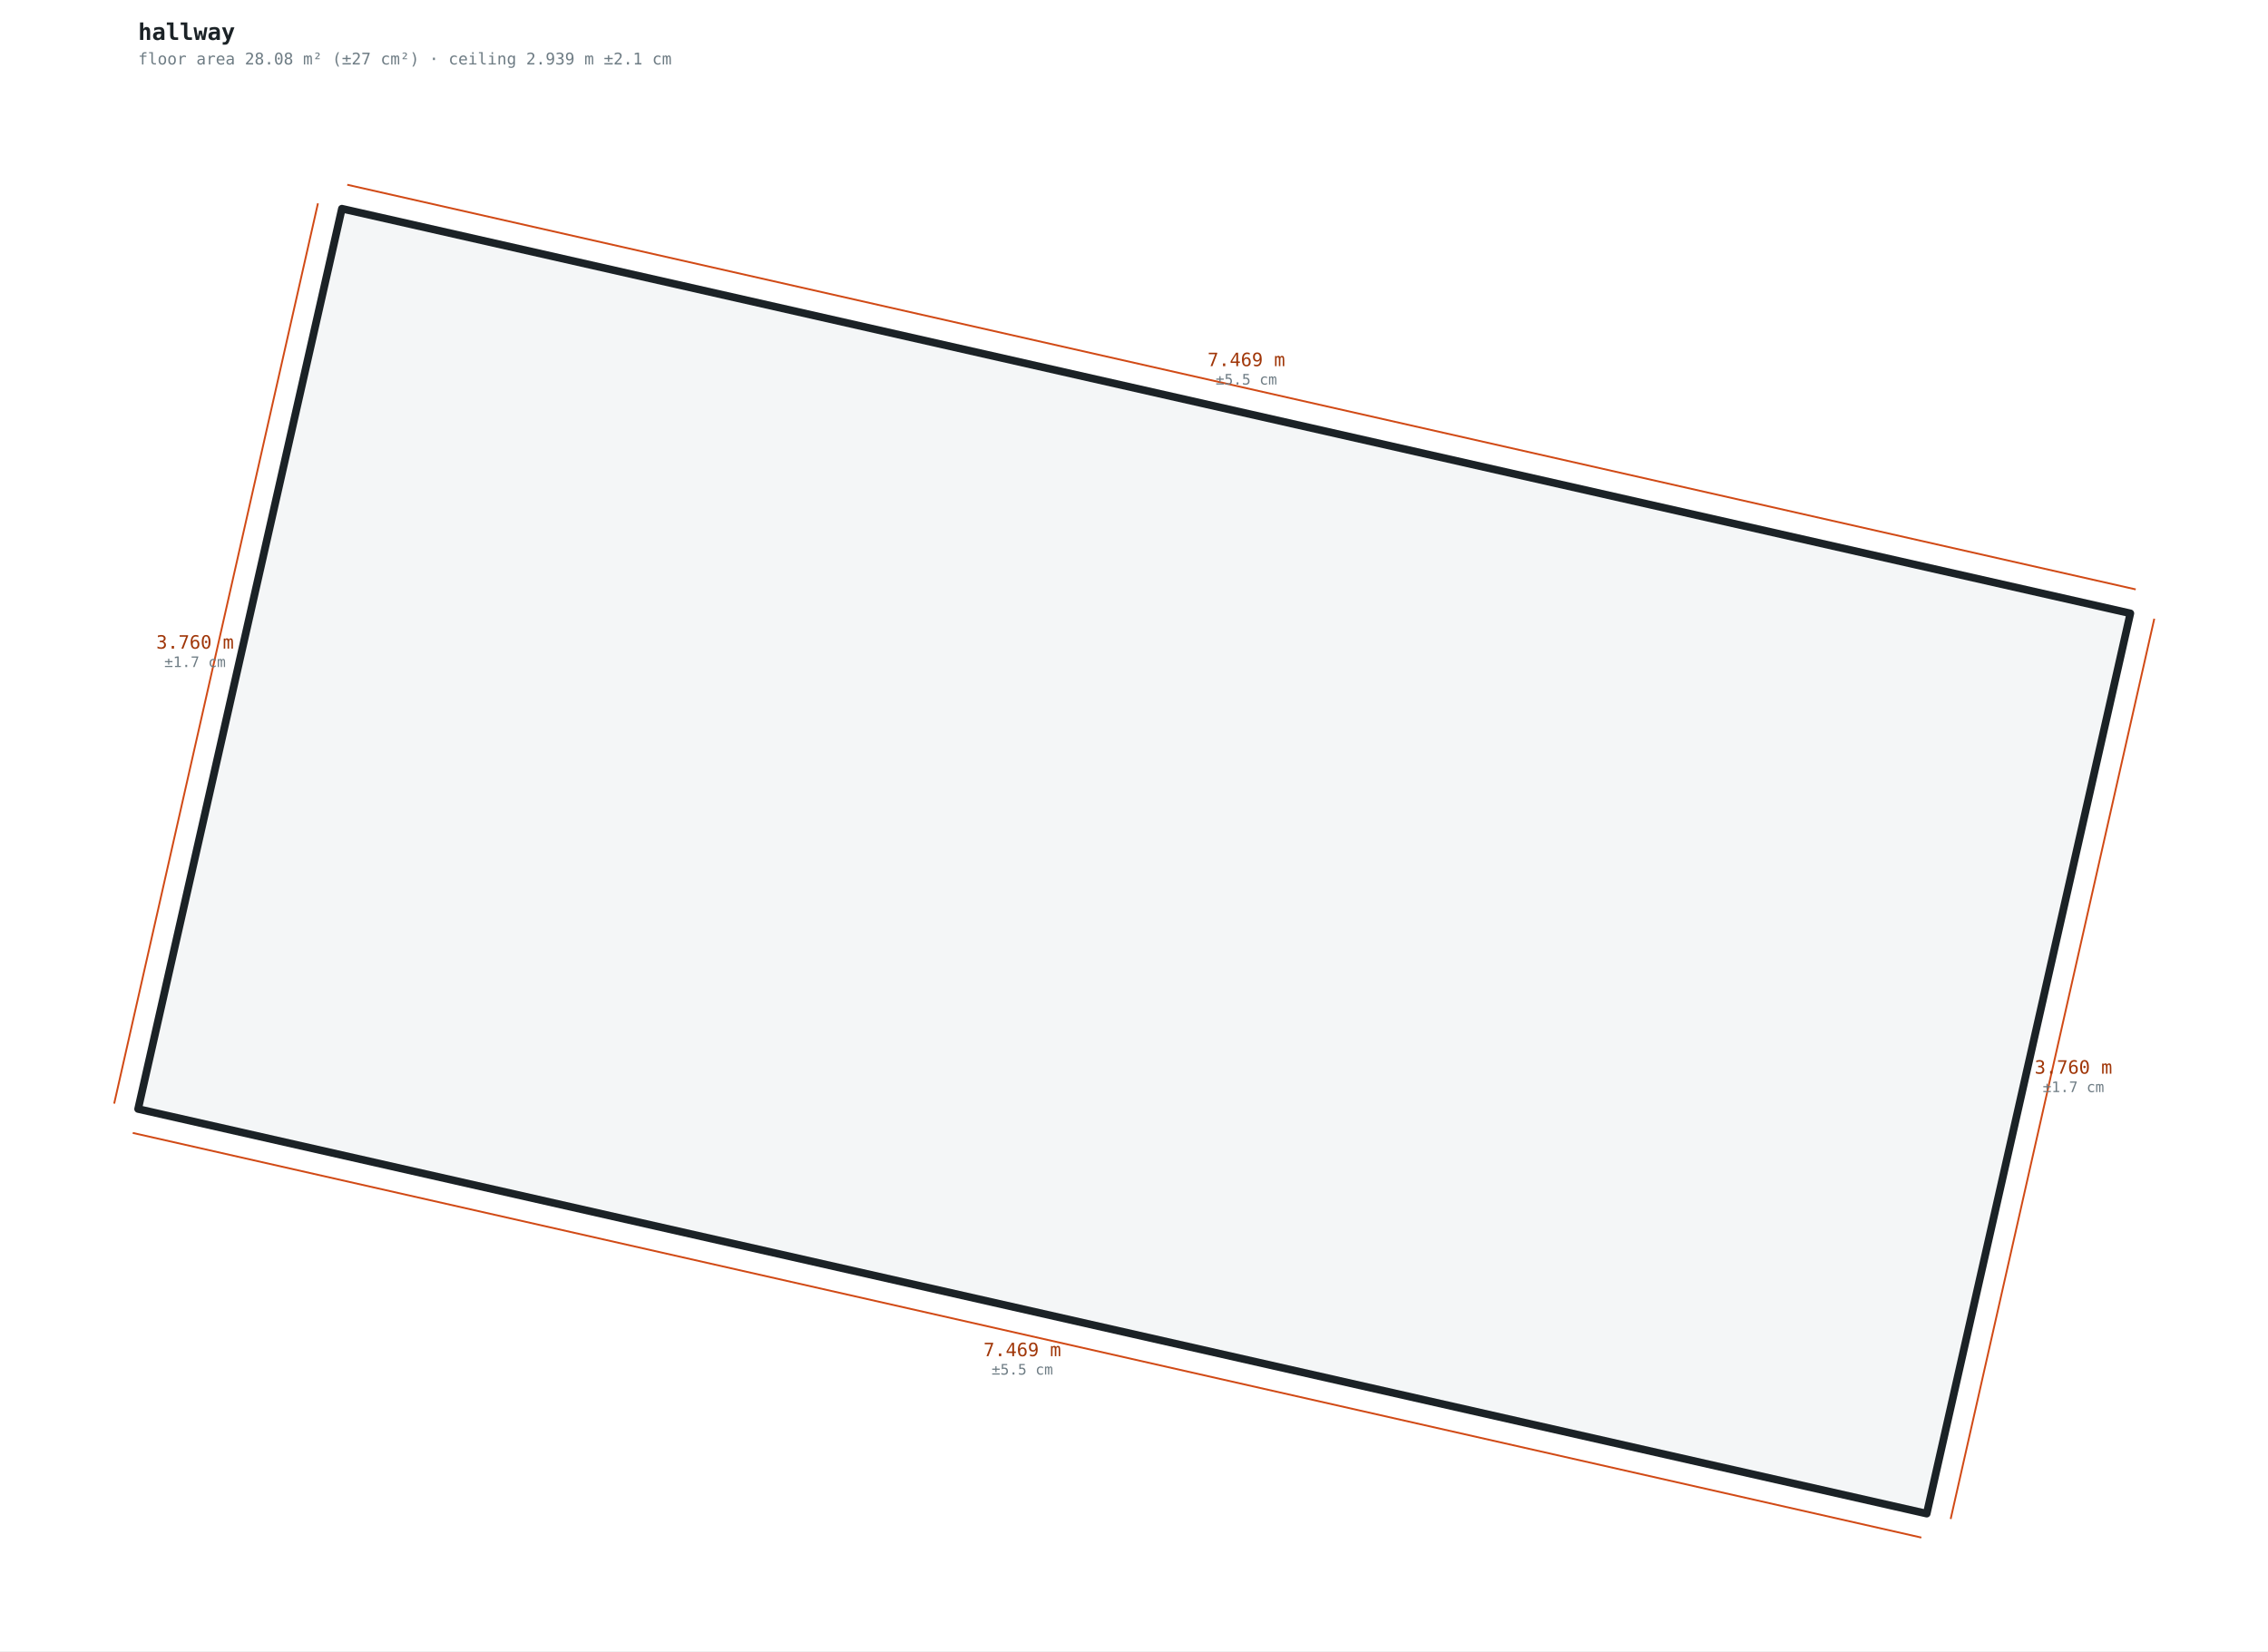
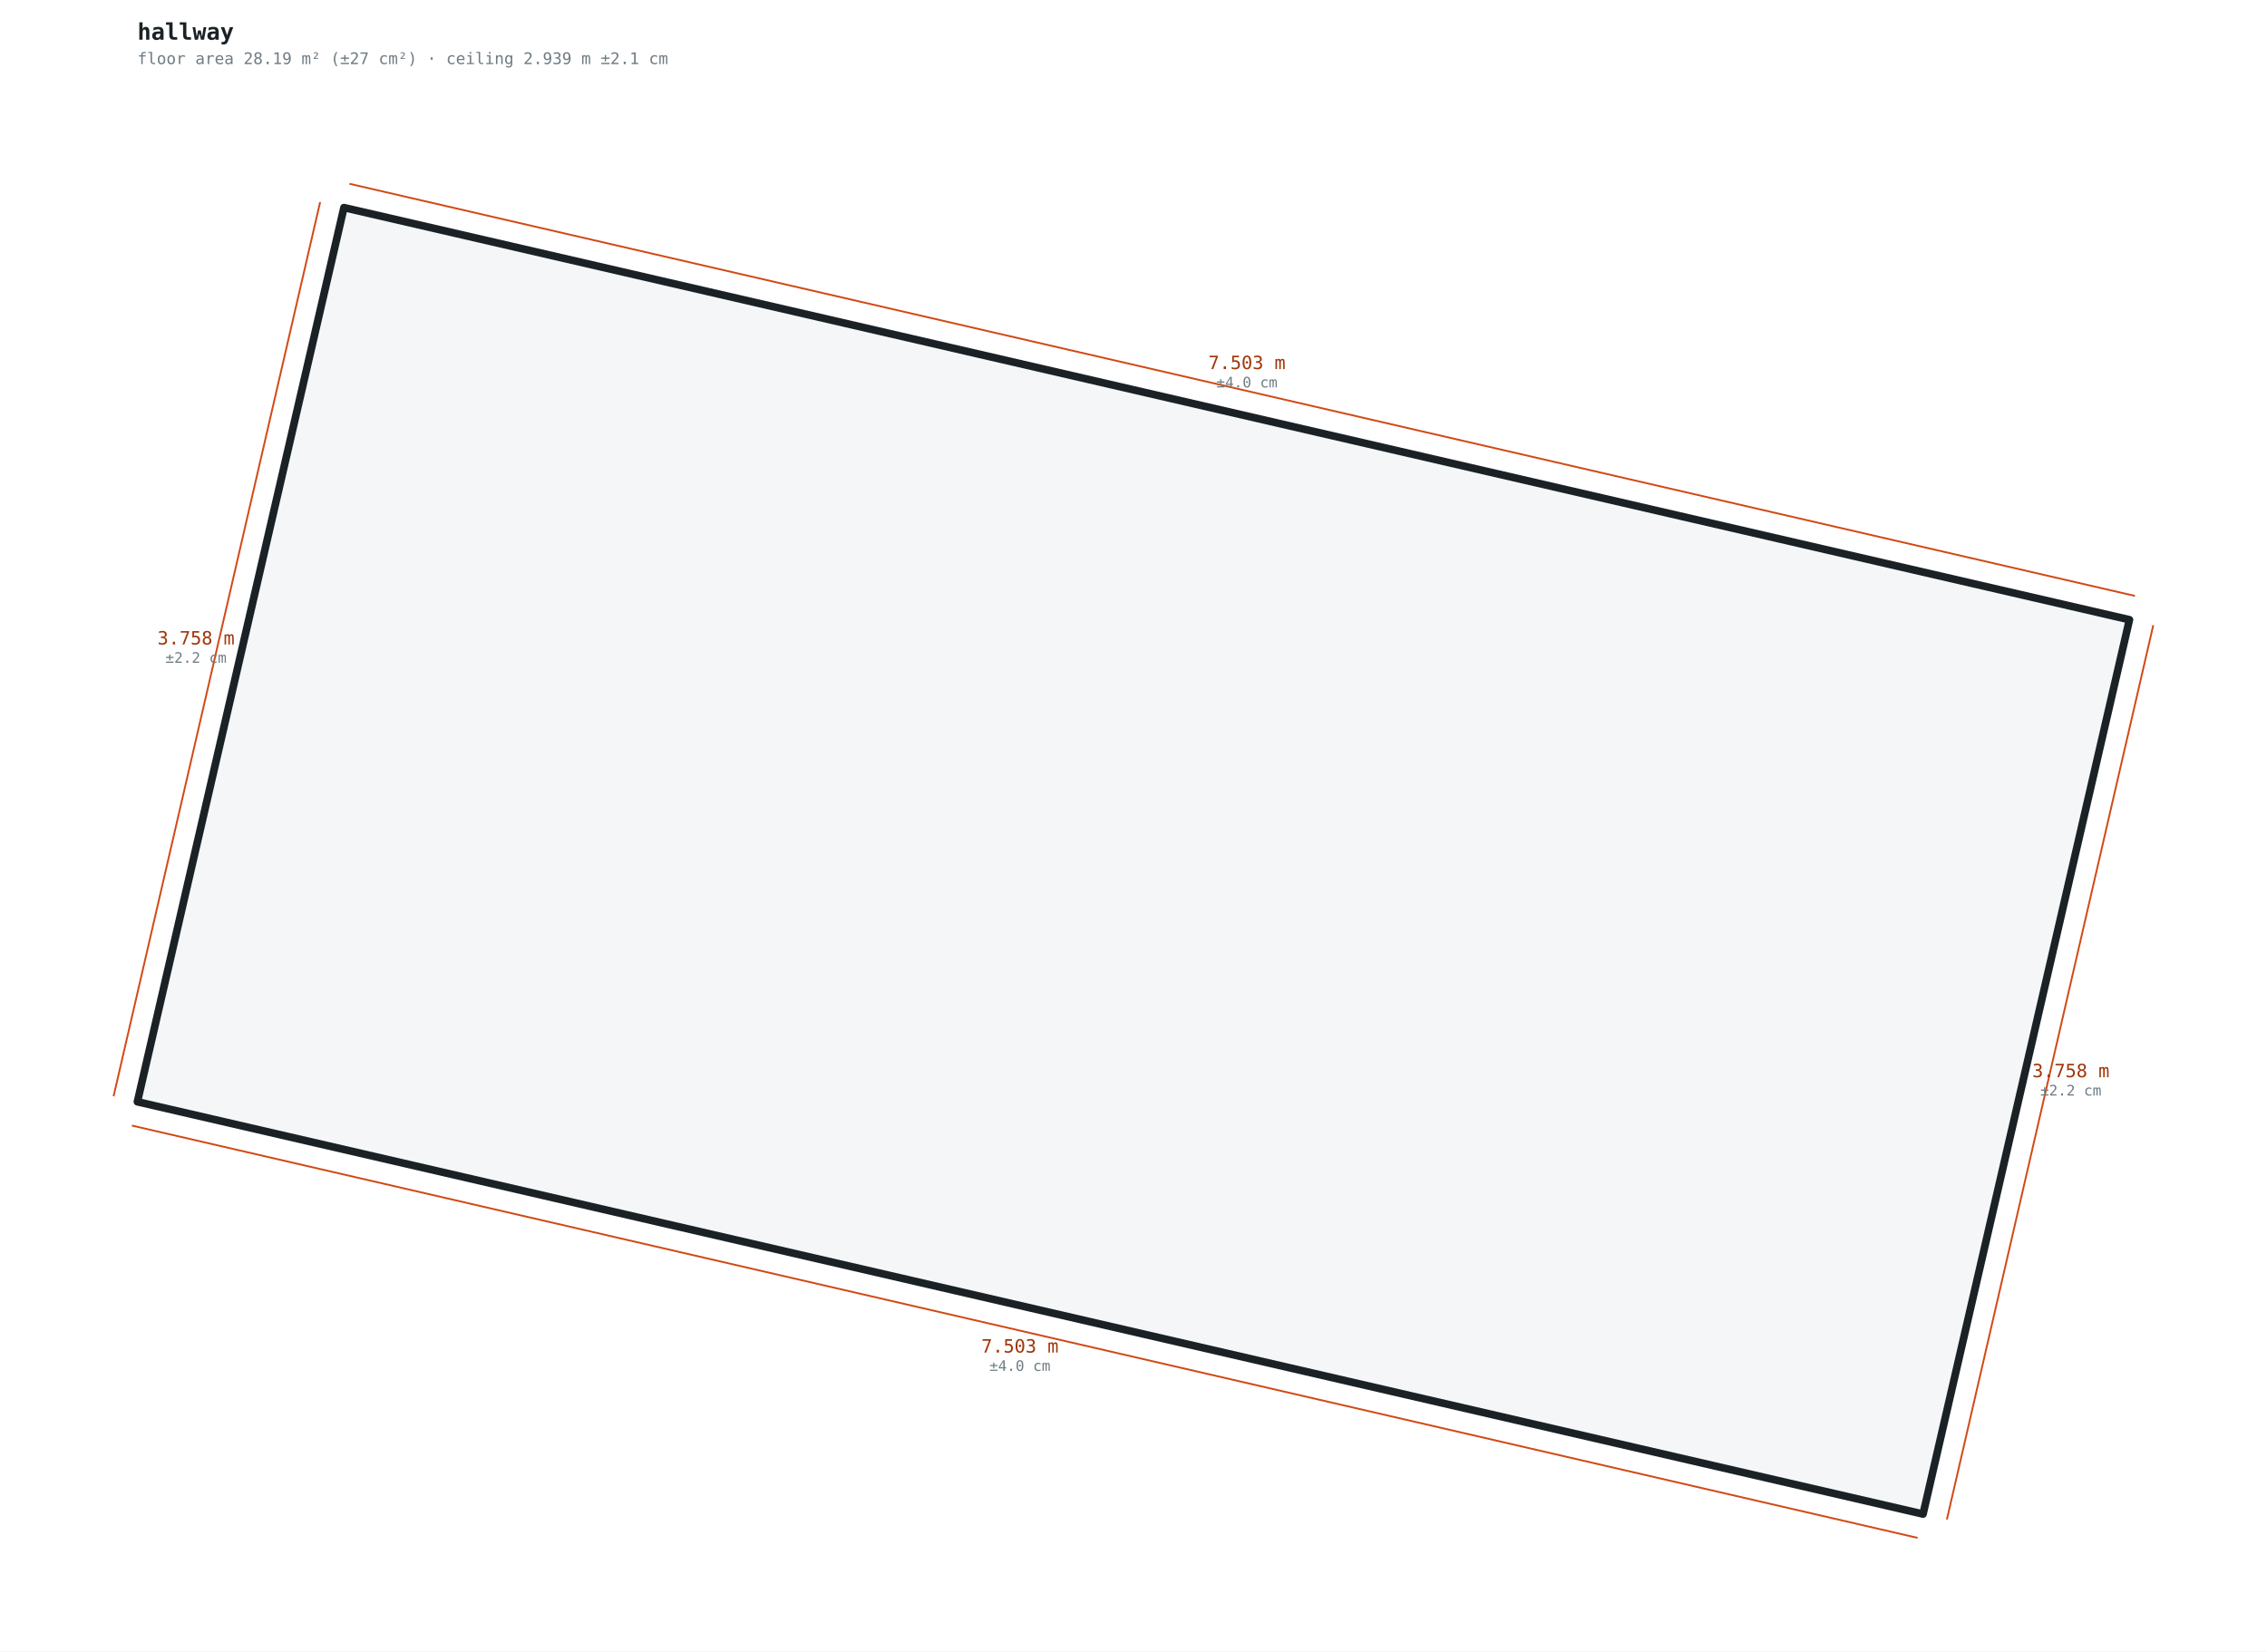
- <svg xmlns="http://www.w3.org/2000/svg" width="1478" height="1076" viewBox="0 0 1478 1076">
+ <svg xmlns="http://www.w3.org/2000/svg" width="1485" height="1082" viewBox="0 0 1485 1082">
  <style>.wall{fill:#f4f6f7;stroke:#1b2226;stroke-width:5;stroke-linejoin:round}.dim{stroke:#d14a16;stroke-width:1.2}.tick{stroke:#d14a16;stroke-width:1.2}text{font-family:ui-monospace,Menlo,monospace;fill:#1b2226}.d{font-size:12px;fill:#a03608}.ci{font-size:9.5px;fill:#6e7c84}.t{font-size:15px;font-weight:600}.s{font-size:10.5px;fill:#6e7c84}</style>
-   <rect width="1478" height="1076" fill="#ffffff" />
+   <rect width="1485" height="1082" fill="#ffffff" />
  <text class="t" x="90" y="26">hallway</text>
-   <text class="s" x="90" y="42">floor area 28.08 m² (±27 cm²) · ceiling 2.939 m ±2.1 cm</text>
-   <polygon class="wall" points="1255.6,986.4 1388.3,399.7 222.8,136.0 90.0,722.7" />
-   <line class="dim" x1="1255.6" y1="986.4" x2="1388.3" y2="399.7" transform="translate(15.6,3.5)" />
-   <text class="d" x="1351.2" y="699.7" text-anchor="middle">3.760 m</text>
-   <text class="ci" x="1351.2" y="711.7" text-anchor="middle">±1.7 cm</text>
-   <line class="dim" x1="1388.3" y1="399.7" x2="222.8" y2="136.0" transform="translate(3.5,-15.6)" />
-   <text class="d" x="812.2" y="238.6" text-anchor="middle">7.469 m</text>
-   <text class="ci" x="812.2" y="250.6" text-anchor="middle">±5.5 cm</text>
-   <line class="dim" x1="222.8" y1="136.0" x2="90.0" y2="722.7" transform="translate(-15.6,-3.5)" />
-   <text class="d" x="127.1" y="422.7" text-anchor="middle">3.760 m</text>
-   <text class="ci" x="127.1" y="434.7" text-anchor="middle">±1.7 cm</text>
-   <line class="dim" x1="90.0" y1="722.7" x2="1255.6" y2="986.4" transform="translate(-3.5,15.6)" />
-   <text class="d" x="666.2" y="883.8" text-anchor="middle">7.469 m</text>
-   <text class="ci" x="666.2" y="895.8" text-anchor="middle">±5.5 cm</text>
+   <text class="s" x="90" y="42">floor area 28.19 m² (±27 cm²) · ceiling 2.939 m ±2.1 cm</text>
+   <polygon class="wall" points="1259.7,991.9 1394.9,406.0 225.3,136.0 90.0,721.8" />
+   <line class="dim" x1="1259.7" y1="991.9" x2="1394.9" y2="406.0" transform="translate(15.6,3.6)" />
+   <text class="d" x="1356.5" y="705.7" text-anchor="middle">3.758 m</text>
+   <text class="ci" x="1356.5" y="717.7" text-anchor="middle">±2.2 cm</text>
+   <line class="dim" x1="1394.9" y1="406.0" x2="225.3" y2="136.0" transform="translate(3.6,-15.6)" />
+   <text class="d" x="816.8" y="241.8" text-anchor="middle">7.503 m</text>
+   <text class="ci" x="816.8" y="253.8" text-anchor="middle">±4.0 cm</text>
+   <line class="dim" x1="225.3" y1="136.0" x2="90.0" y2="721.8" transform="translate(-15.6,-3.6)" />
+   <text class="d" x="128.4" y="422.2" text-anchor="middle">3.758 m</text>
+   <text class="ci" x="128.4" y="434.2" text-anchor="middle">±2.2 cm</text>
+   <line class="dim" x1="90.0" y1="721.8" x2="1259.7" y2="991.9" transform="translate(-3.6,15.6)" />
+   <text class="d" x="668.1" y="886.1" text-anchor="middle">7.503 m</text>
+   <text class="ci" x="668.1" y="898.1" text-anchor="middle">±4.0 cm</text>
</svg>
